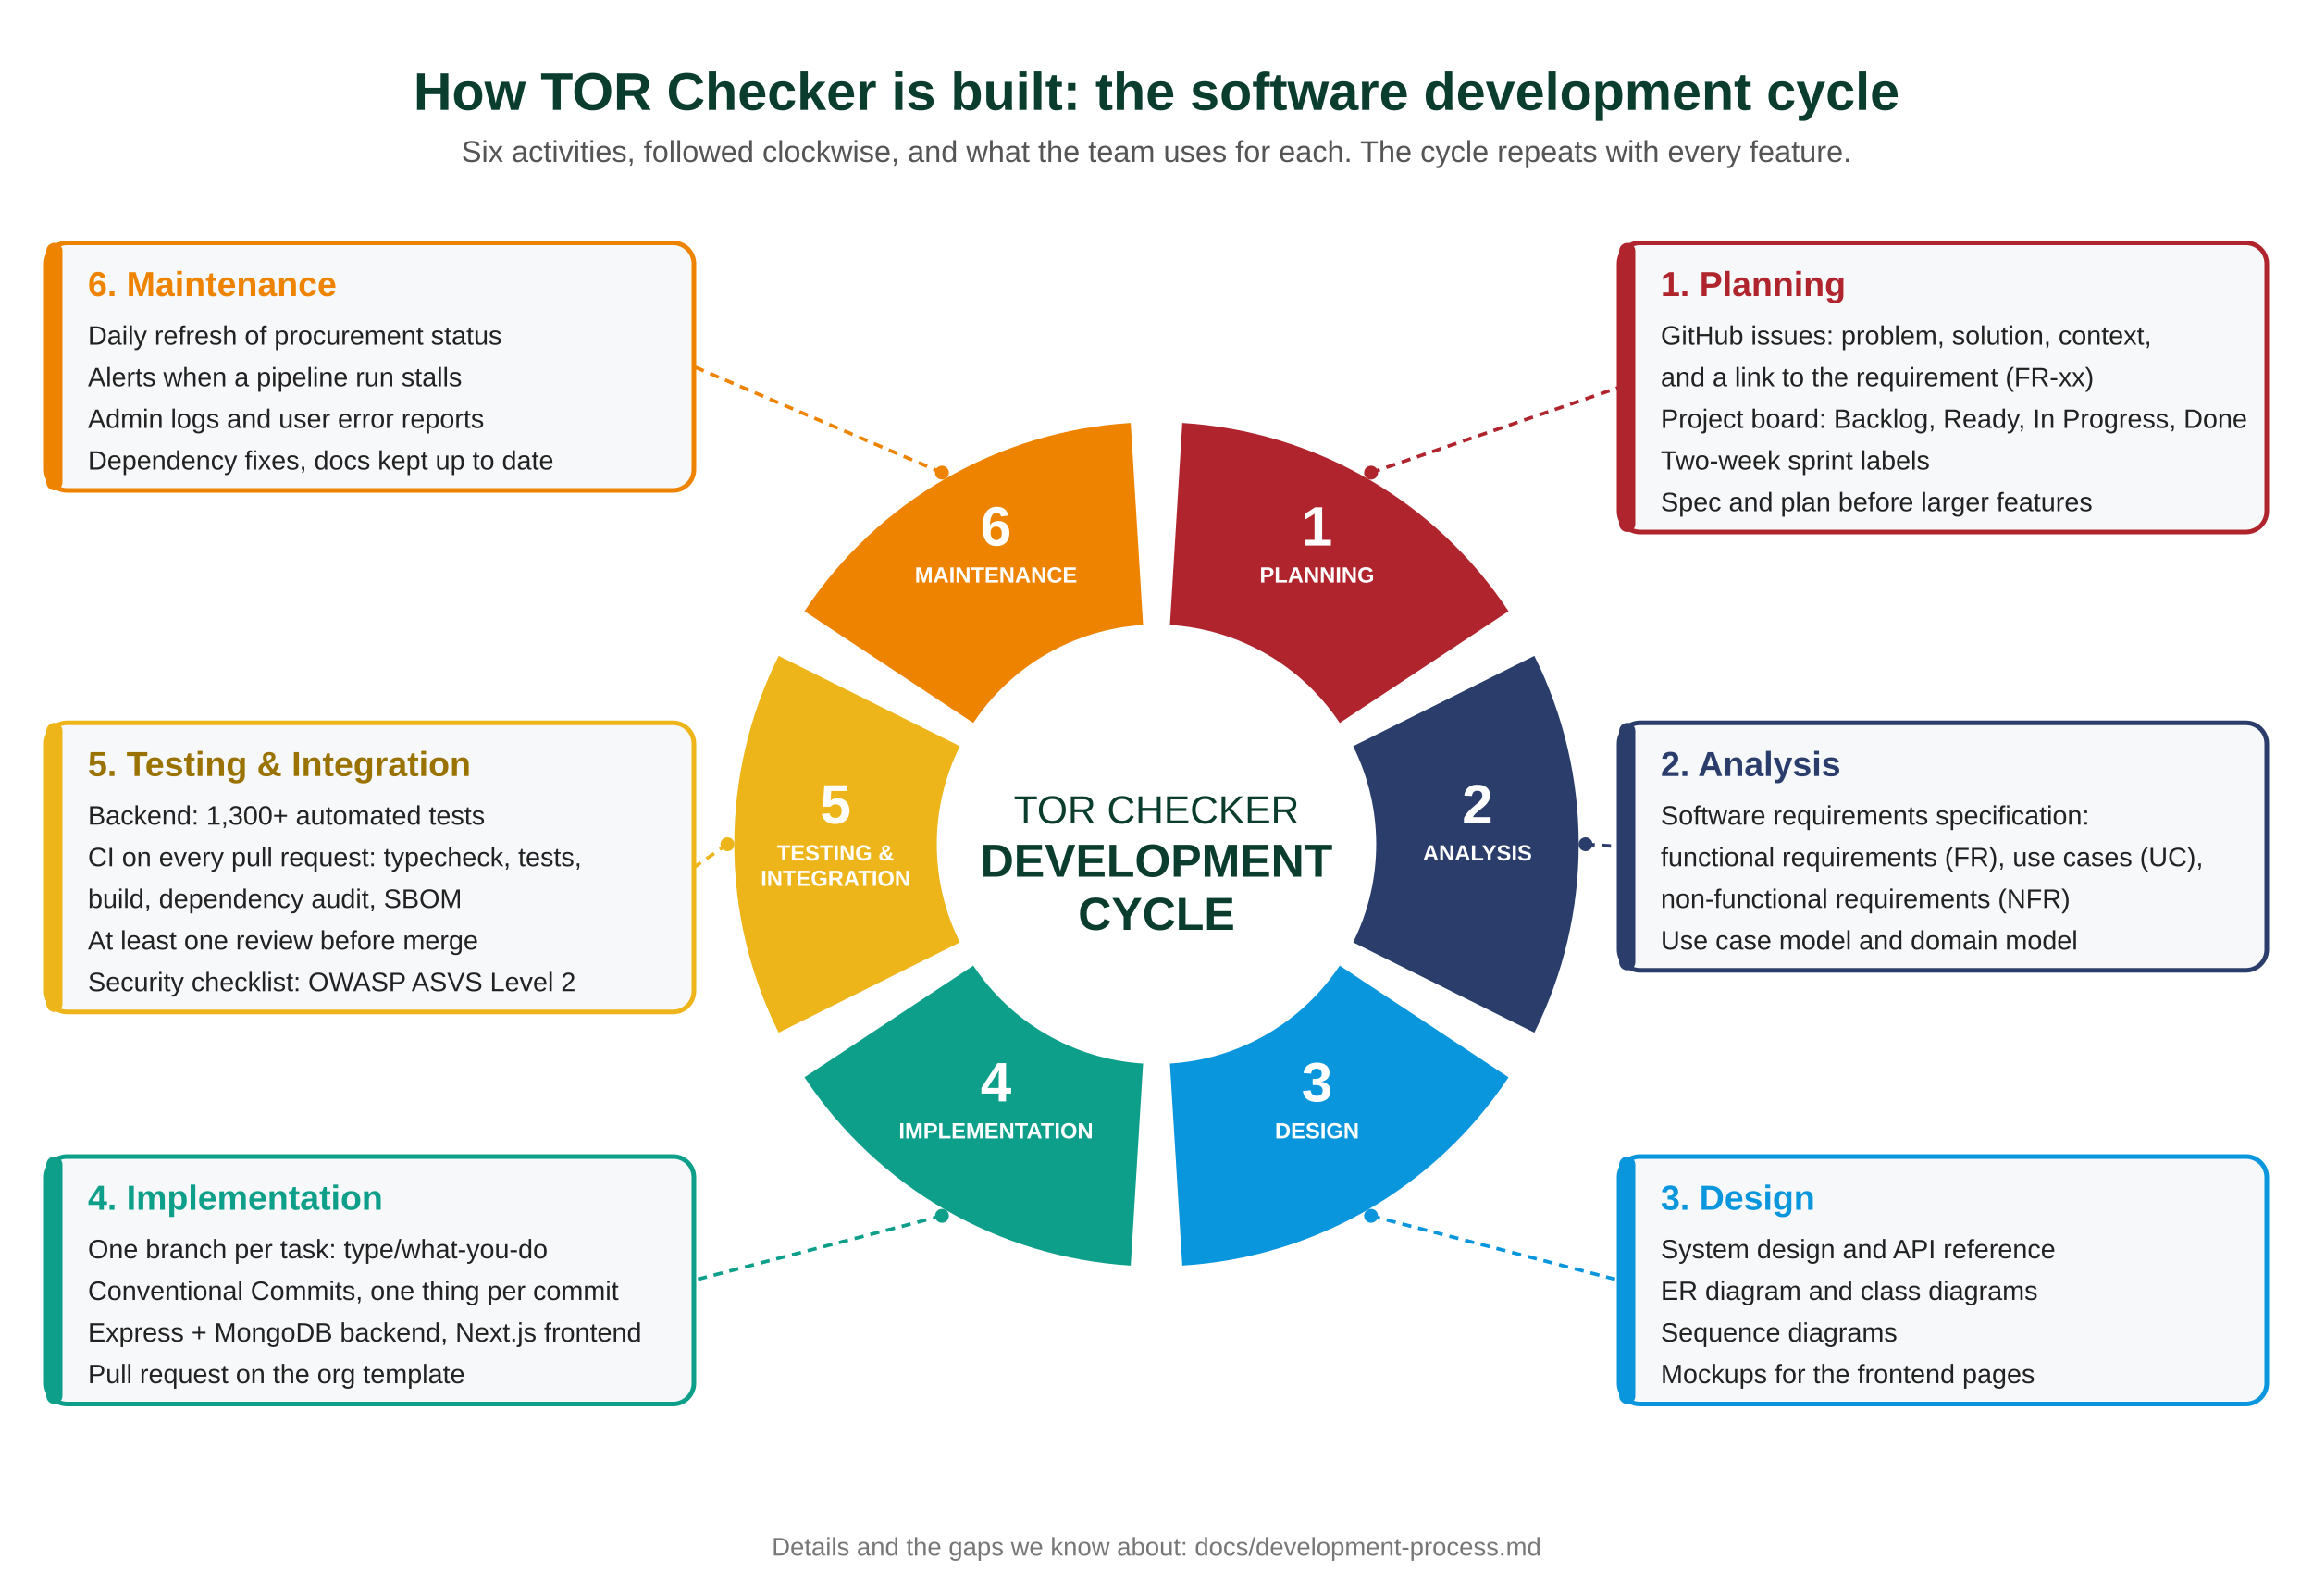
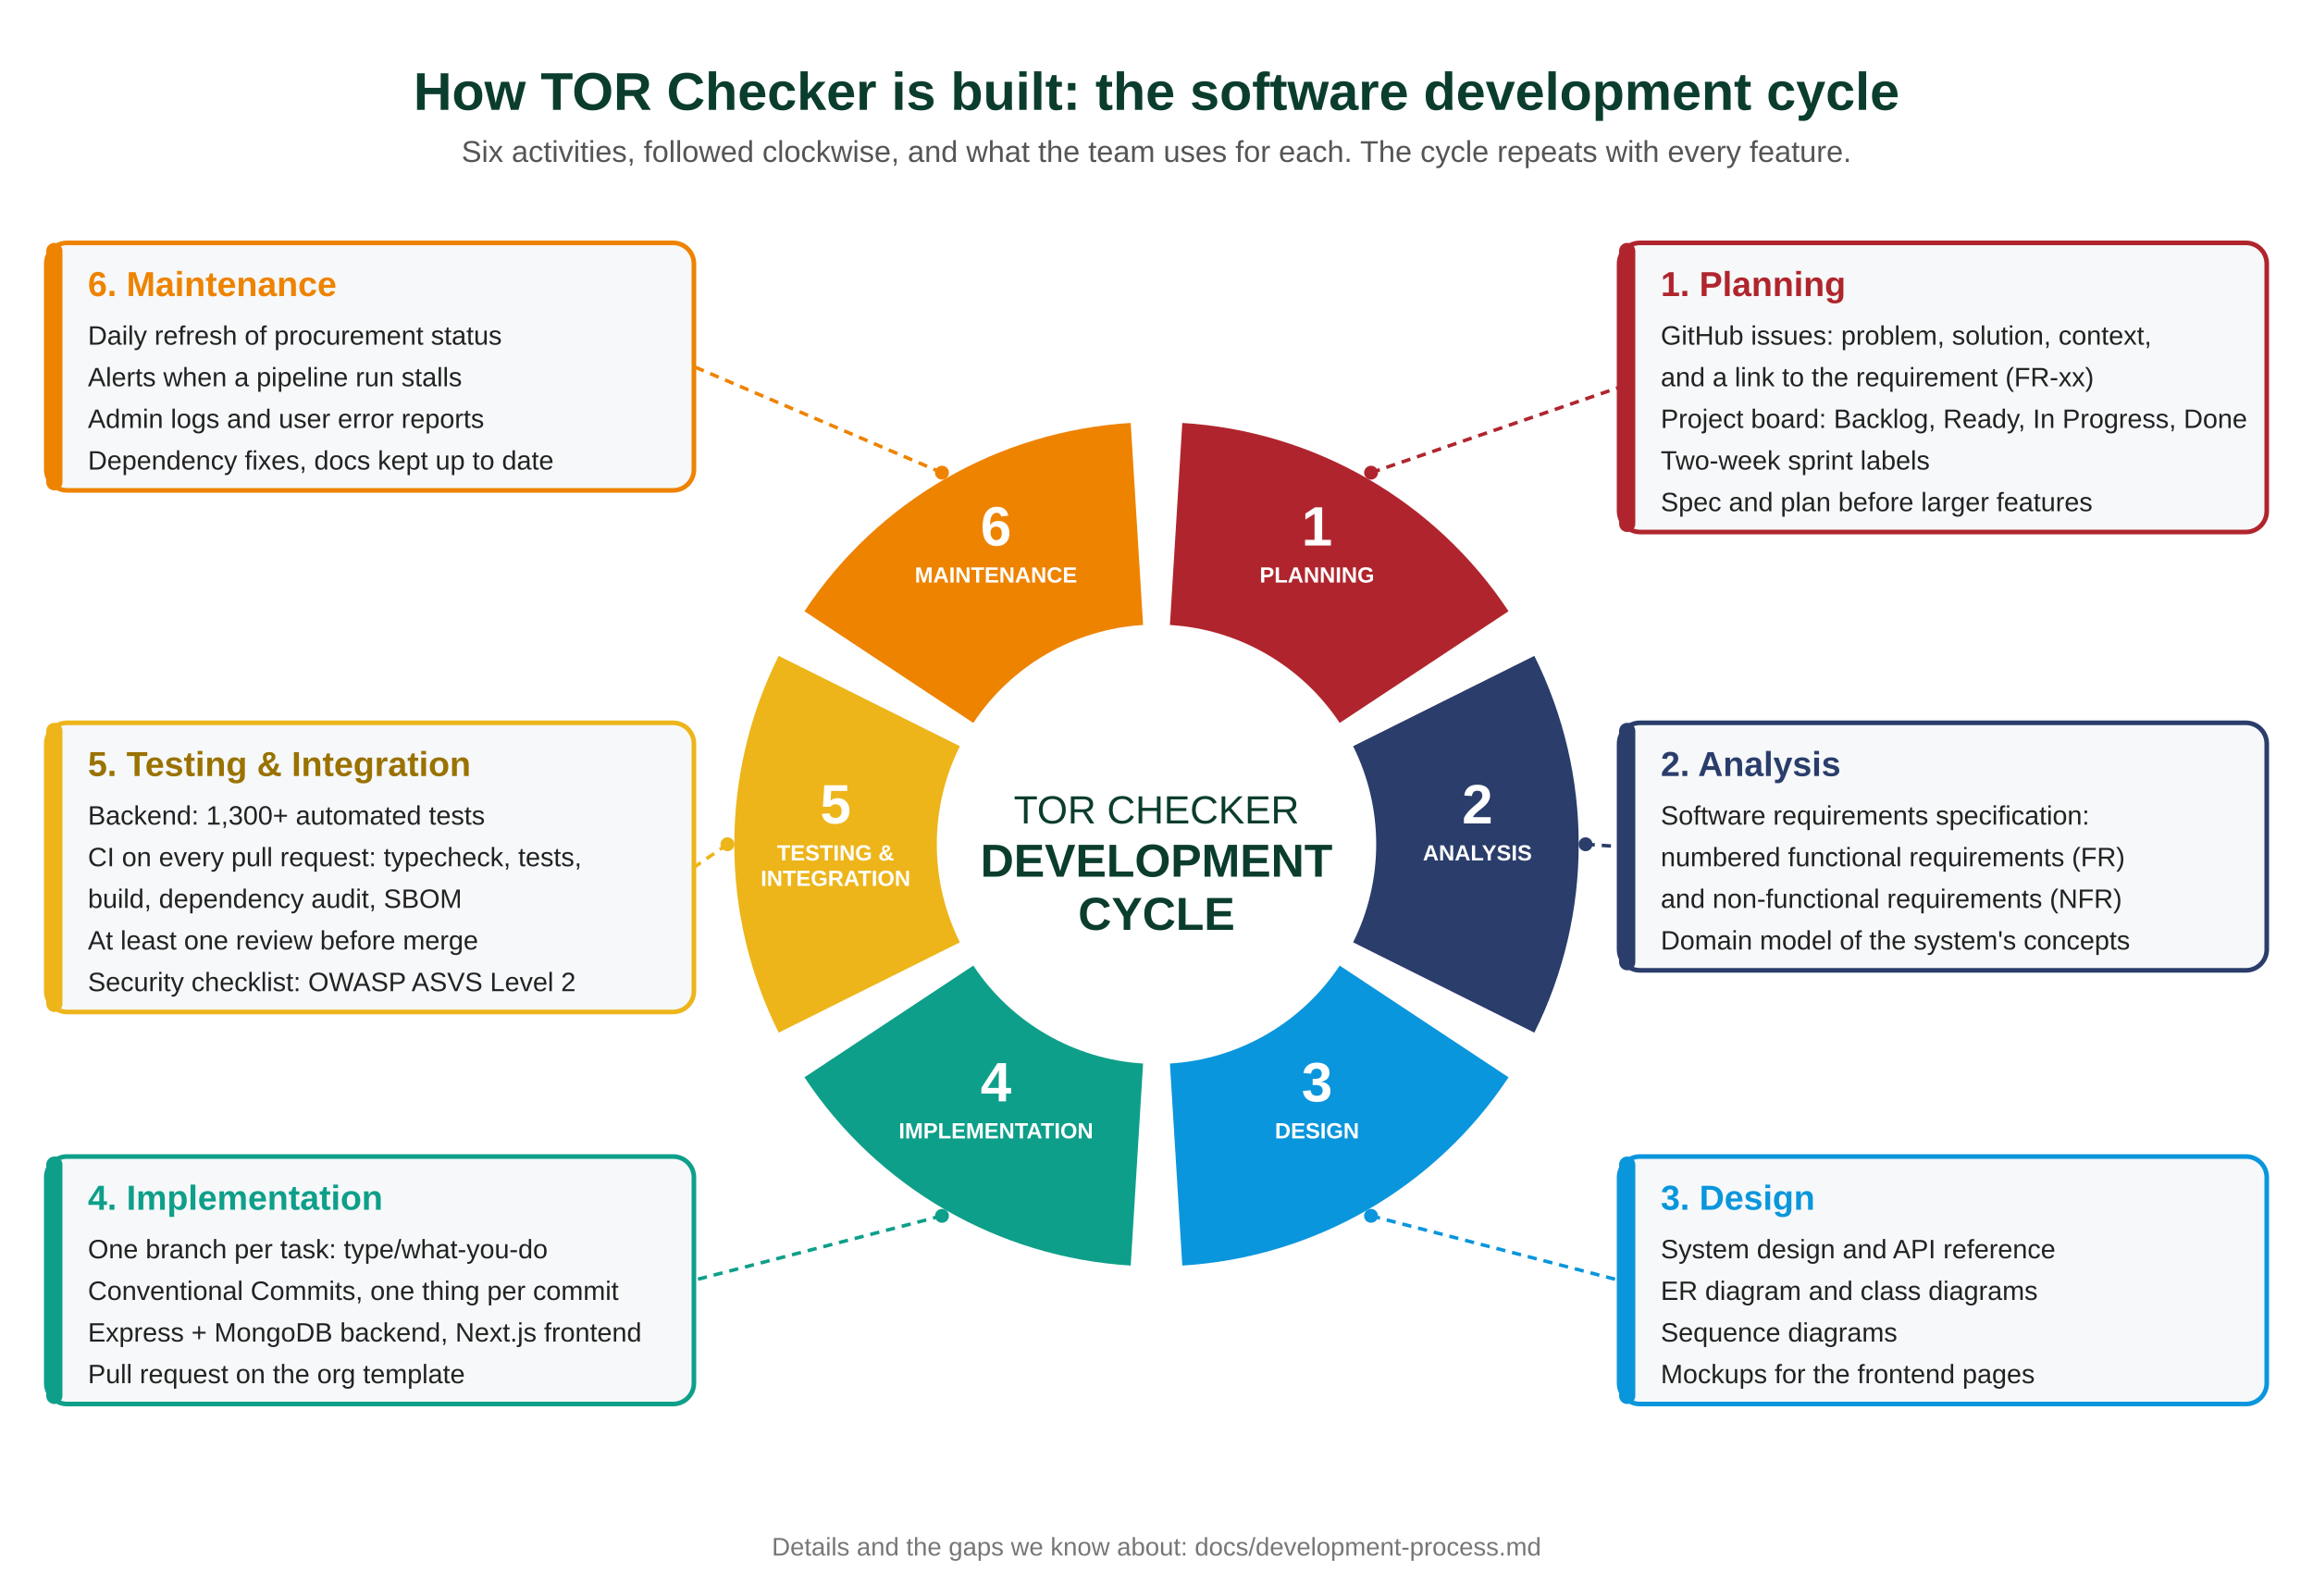
<svg xmlns="http://www.w3.org/2000/svg" width="2000" height="1380" viewBox="0 0 2000 1380" font-family="Liberation Sans, Arial, Helvetica, sans-serif">
  <rect width="2000" height="1380" fill="#ffffff" />
  <text x="1000.0" y="95" text-anchor="middle" font-size="46" font-weight="700" fill="#0b3d2e">How TOR Checker is built: the software development cycle</text>
  <text x="1000.0" y="140" text-anchor="middle" font-size="26" fill="#555">Six activities, followed clockwise, and what the team uses for each. The cycle repeats with every feature.</text>
  <path d="M 1022.3 365.7 A 365 365 0 0 1 1304.4 528.5 L 1158.4 625.1 A 190 190 0 0 0 1011.6 540.4 Z" fill="#b0252d" />
  <text x="1138.8" y="471.7" text-anchor="middle" font-size="48" font-weight="700" fill="#fff">1</text>
  <text x="1138.8" y="503.7" text-anchor="middle" font-size="19" font-weight="700" fill="#fff">PLANNING</text>
  <path d="M 1326.7 567.1 A 365 365 0 0 1 1326.7 892.9 L 1170.0 814.8 A 190 190 0 0 0 1170.0 645.2 Z" fill="#2a3d6b" />
  <text x="1277.5" y="712.0" text-anchor="middle" font-size="48" font-weight="700" fill="#fff">2</text>
  <text x="1277.5" y="744.0" text-anchor="middle" font-size="19" font-weight="700" fill="#fff">ANALYSIS</text>
  <path d="M 1304.4 931.5 A 365 365 0 0 1 1022.3 1094.3 L 1011.6 919.6 A 190 190 0 0 0 1158.4 834.9 Z" fill="#0a96dc" />
  <text x="1138.8" y="952.3" text-anchor="middle" font-size="48" font-weight="700" fill="#fff">3</text>
  <text x="1138.8" y="984.3" text-anchor="middle" font-size="19" font-weight="700" fill="#fff">DESIGN</text>
  <path d="M 977.7 1094.3 A 365 365 0 0 1 695.6 931.5 L 841.6 834.9 A 190 190 0 0 0 988.4 919.6 Z" fill="#0e9f8a" />
  <text x="861.2" y="952.3" text-anchor="middle" font-size="48" font-weight="700" fill="#fff">4</text>
  <text x="861.2" y="984.3" text-anchor="middle" font-size="19" font-weight="700" fill="#fff">IMPLEMENTATION</text>
  <path d="M 673.3 892.9 A 365 365 0 0 1 673.3 567.1 L 830.0 645.2 A 190 190 0 0 0 830.0 814.8 Z" fill="#edb51a" />
  <text x="722.5" y="712.0" text-anchor="middle" font-size="48" font-weight="700" fill="#fff">5</text>
  <text x="722.5" y="744.0" text-anchor="middle" font-size="19" font-weight="700" fill="#fff">TESTING &amp;</text>
  <text x="722.5" y="766.0" text-anchor="middle" font-size="19" font-weight="700" fill="#fff">INTEGRATION</text>
  <path d="M 695.6 528.5 A 365 365 0 0 1 977.7 365.7 L 988.4 540.4 A 190 190 0 0 0 841.6 625.1 Z" fill="#ee8300" />
  <text x="861.2" y="471.7" text-anchor="middle" font-size="48" font-weight="700" fill="#fff">6</text>
  <text x="861.2" y="503.7" text-anchor="middle" font-size="19" font-weight="700" fill="#fff">MAINTENANCE</text>
  <circle cx="1000" cy="730" r="168" fill="#fff" />
  <text x="1000" y="712" text-anchor="middle" font-size="34" font-weight="400" fill="#0b3d2e">TOR CHECKER</text>
  <text x="1000" y="758" text-anchor="middle" font-size="40" font-weight="700" fill="#0b3d2e">DEVELOPMENT</text>
  <text x="1000" y="804" text-anchor="middle" font-size="40" font-weight="700" fill="#0b3d2e">CYCLE</text>
  <rect x="1400" y="210" width="560" height="250" rx="18" fill="#f6f8f9" stroke="#b0252d" stroke-width="4" />
  <rect x="1400" y="210" width="14" height="250" rx="7" fill="#b0252d" />
  <text x="1436" y="256" font-size="30" font-weight="700" fill="#b0252d">1. Planning</text>
  <text x="1436" y="298" font-size="23" fill="#222">GitHub issues: problem, solution, context,</text>
  <text x="1436" y="334" font-size="23" fill="#222">and a link to the requirement (FR-xx)</text>
  <text x="1436" y="370" font-size="23" fill="#222">Project board: Backlog, Ready, In Progress, Done</text>
  <text x="1436" y="406" font-size="23" fill="#222">Two-week sprint labels</text>
  <text x="1436" y="442" font-size="23" fill="#222">Spec and plan before larger features</text>
  <path d="M 1185.5 408.7 L 1400.0 335.0" stroke="#b0252d" stroke-width="3" fill="none" stroke-dasharray="8 6" />
  <circle cx="1185.5" cy="408.7" r="6" fill="#b0252d" />
  <rect x="1400" y="625" width="560" height="214" rx="18" fill="#f6f8f9" stroke="#2a3d6b" stroke-width="4" />
  <rect x="1400" y="625" width="14" height="214" rx="7" fill="#2a3d6b" />
  <text x="1436" y="671" font-size="30" font-weight="700" fill="#2a3d6b">2. Analysis</text>
  <text x="1436" y="713" font-size="23" fill="#222">Software requirements specification:</text>
-   <text x="1436" y="749" font-size="23" fill="#222">functional requirements (FR), use cases (UC),</text>
-   <text x="1436" y="785" font-size="23" fill="#222">non-functional requirements (NFR)</text>
-   <text x="1436" y="821" font-size="23" fill="#222">Use case model and domain model</text>
+   <text x="1436" y="749" font-size="23" fill="#222">numbered functional requirements (FR)</text>
+   <text x="1436" y="785" font-size="23" fill="#222">and non-functional requirements (NFR)</text>
+   <text x="1436" y="821" font-size="23" fill="#222">Domain model of the system's concepts</text>
  <path d="M 1371.0 730.0 L 1400.0 732.0" stroke="#2a3d6b" stroke-width="3" fill="none" stroke-dasharray="8 6" />
  <circle cx="1371.0" cy="730.0" r="6" fill="#2a3d6b" />
  <rect x="1400" y="1000" width="560" height="214" rx="18" fill="#f6f8f9" stroke="#0a96dc" stroke-width="4" />
  <rect x="1400" y="1000" width="14" height="214" rx="7" fill="#0a96dc" />
  <text x="1436" y="1046" font-size="30" font-weight="700" fill="#0a96dc">3. Design</text>
  <text x="1436" y="1088" font-size="23" fill="#222">System design and API reference</text>
  <text x="1436" y="1124" font-size="23" fill="#222">ER diagram and class diagrams</text>
  <text x="1436" y="1160" font-size="23" fill="#222">Sequence diagrams</text>
  <text x="1436" y="1196" font-size="23" fill="#222">Mockups for the frontend pages</text>
  <path d="M 1185.5 1051.3 L 1400.0 1107.0" stroke="#0a96dc" stroke-width="3" fill="none" stroke-dasharray="8 6" />
  <circle cx="1185.5" cy="1051.3" r="6" fill="#0a96dc" />
  <rect x="40" y="1000" width="560" height="214" rx="18" fill="#f6f8f9" stroke="#0e9f8a" stroke-width="4" />
  <rect x="40" y="1000" width="14" height="214" rx="7" fill="#0e9f8a" />
  <text x="76" y="1046" font-size="30" font-weight="700" fill="#0e9f8a">4. Implementation</text>
  <text x="76" y="1088" font-size="23" fill="#222">One branch per task: type/what-you-do</text>
  <text x="76" y="1124" font-size="23" fill="#222">Conventional Commits, one thing per commit</text>
  <text x="76" y="1160" font-size="23" fill="#222">Express + MongoDB backend, Next.js frontend</text>
  <text x="76" y="1196" font-size="23" fill="#222">Pull request on the org template</text>
  <path d="M 814.5 1051.3 L 600.0 1107.0" stroke="#0e9f8a" stroke-width="3" fill="none" stroke-dasharray="8 6" />
  <circle cx="814.5" cy="1051.3" r="6" fill="#0e9f8a" />
  <rect x="40" y="625" width="560" height="250" rx="18" fill="#f6f8f9" stroke="#edb51a" stroke-width="4" />
  <rect x="40" y="625" width="14" height="250" rx="7" fill="#edb51a" />
  <text x="76" y="671" font-size="30" font-weight="700" fill="#9a7200">5. Testing &amp; Integration</text>
  <text x="76" y="713" font-size="23" fill="#222">Backend: 1,300+ automated tests</text>
  <text x="76" y="749" font-size="23" fill="#222">CI on every pull request: typecheck, tests,</text>
  <text x="76" y="785" font-size="23" fill="#222">build, dependency audit, SBOM</text>
  <text x="76" y="821" font-size="23" fill="#222">At least one review before merge</text>
  <text x="76" y="857" font-size="23" fill="#222">Security checklist: OWASP ASVS Level 2</text>
  <path d="M 629.0 730.0 L 600.0 750.0" stroke="#edb51a" stroke-width="3" fill="none" stroke-dasharray="8 6" />
  <circle cx="629.0" cy="730.0" r="6" fill="#edb51a" />
  <rect x="40" y="210" width="560" height="214" rx="18" fill="#f6f8f9" stroke="#ee8300" stroke-width="4" />
  <rect x="40" y="210" width="14" height="214" rx="7" fill="#ee8300" />
  <text x="76" y="256" font-size="30" font-weight="700" fill="#ee8300">6. Maintenance</text>
  <text x="76" y="298" font-size="23" fill="#222">Daily refresh of procurement status</text>
  <text x="76" y="334" font-size="23" fill="#222">Alerts when a pipeline run stalls</text>
  <text x="76" y="370" font-size="23" fill="#222">Admin logs and user error reports</text>
  <text x="76" y="406" font-size="23" fill="#222">Dependency fixes, docs kept up to date</text>
  <path d="M 814.5 408.7 L 600.0 317.0" stroke="#ee8300" stroke-width="3" fill="none" stroke-dasharray="8 6" />
  <circle cx="814.5" cy="408.7" r="6" fill="#ee8300" />
  <text x="1000.0" y="1345" text-anchor="middle" font-size="22" fill="#777">Details and the gaps we know about: docs/development-process.md</text>
</svg>
